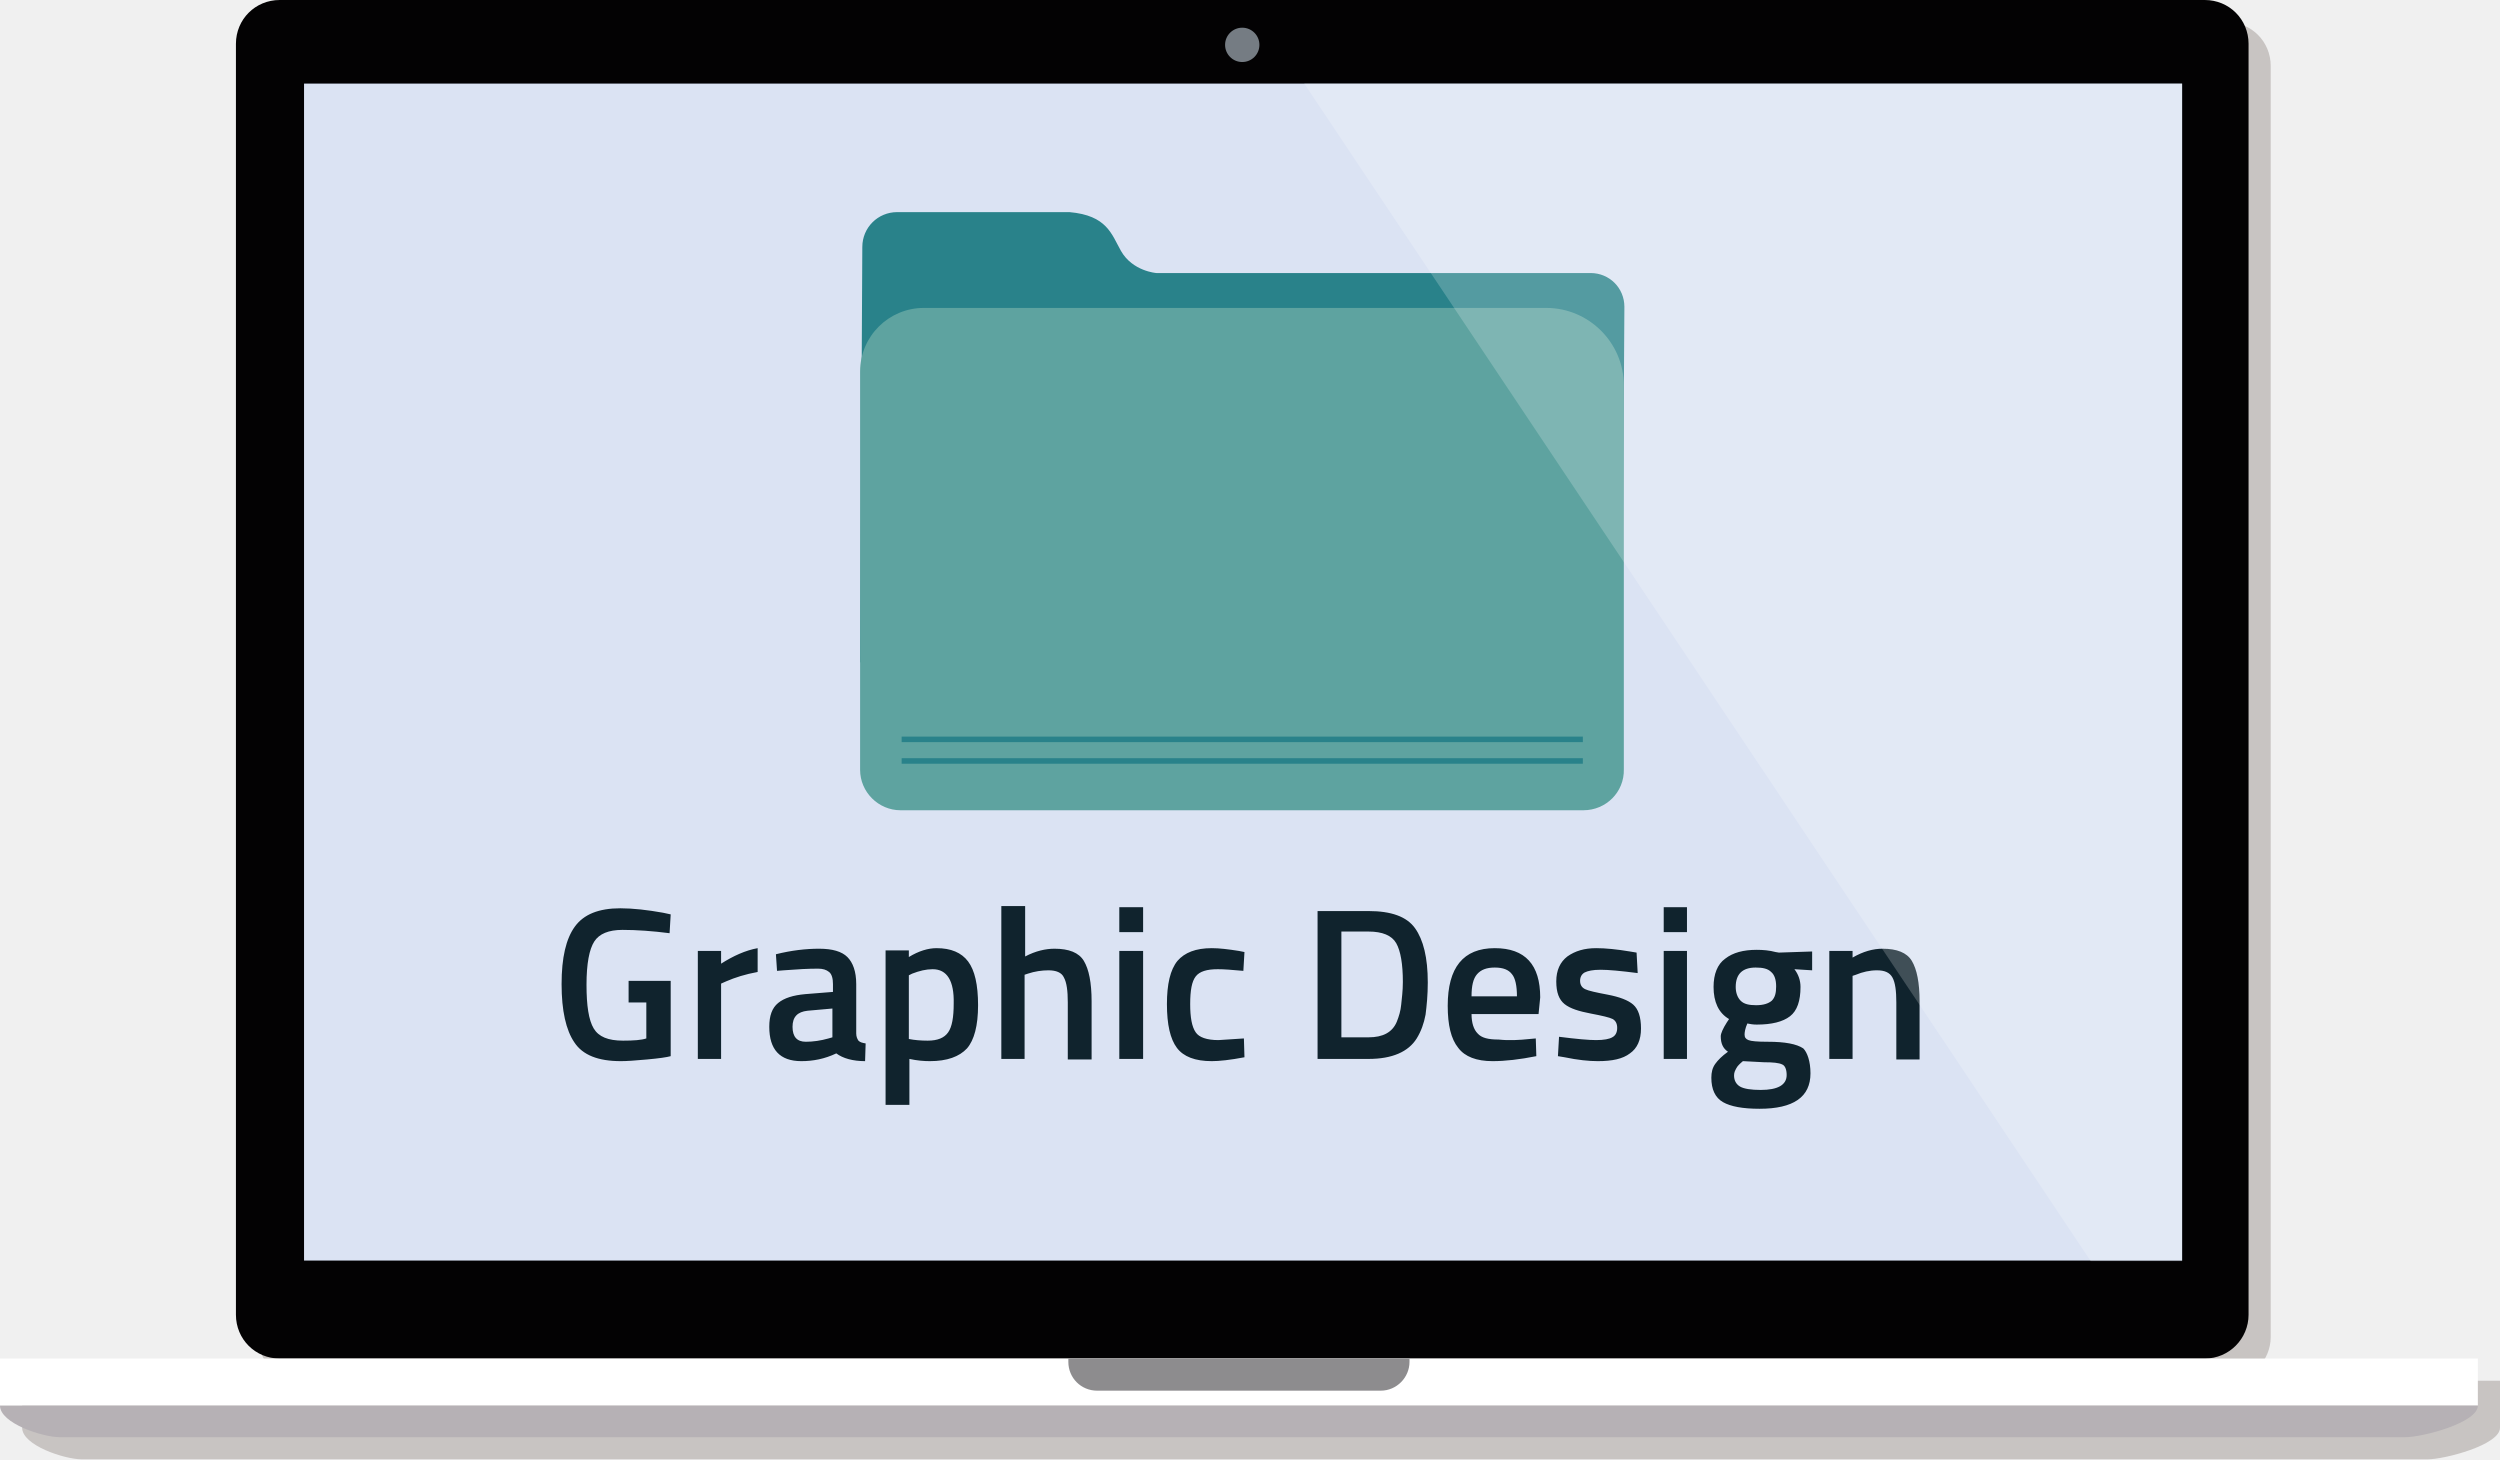
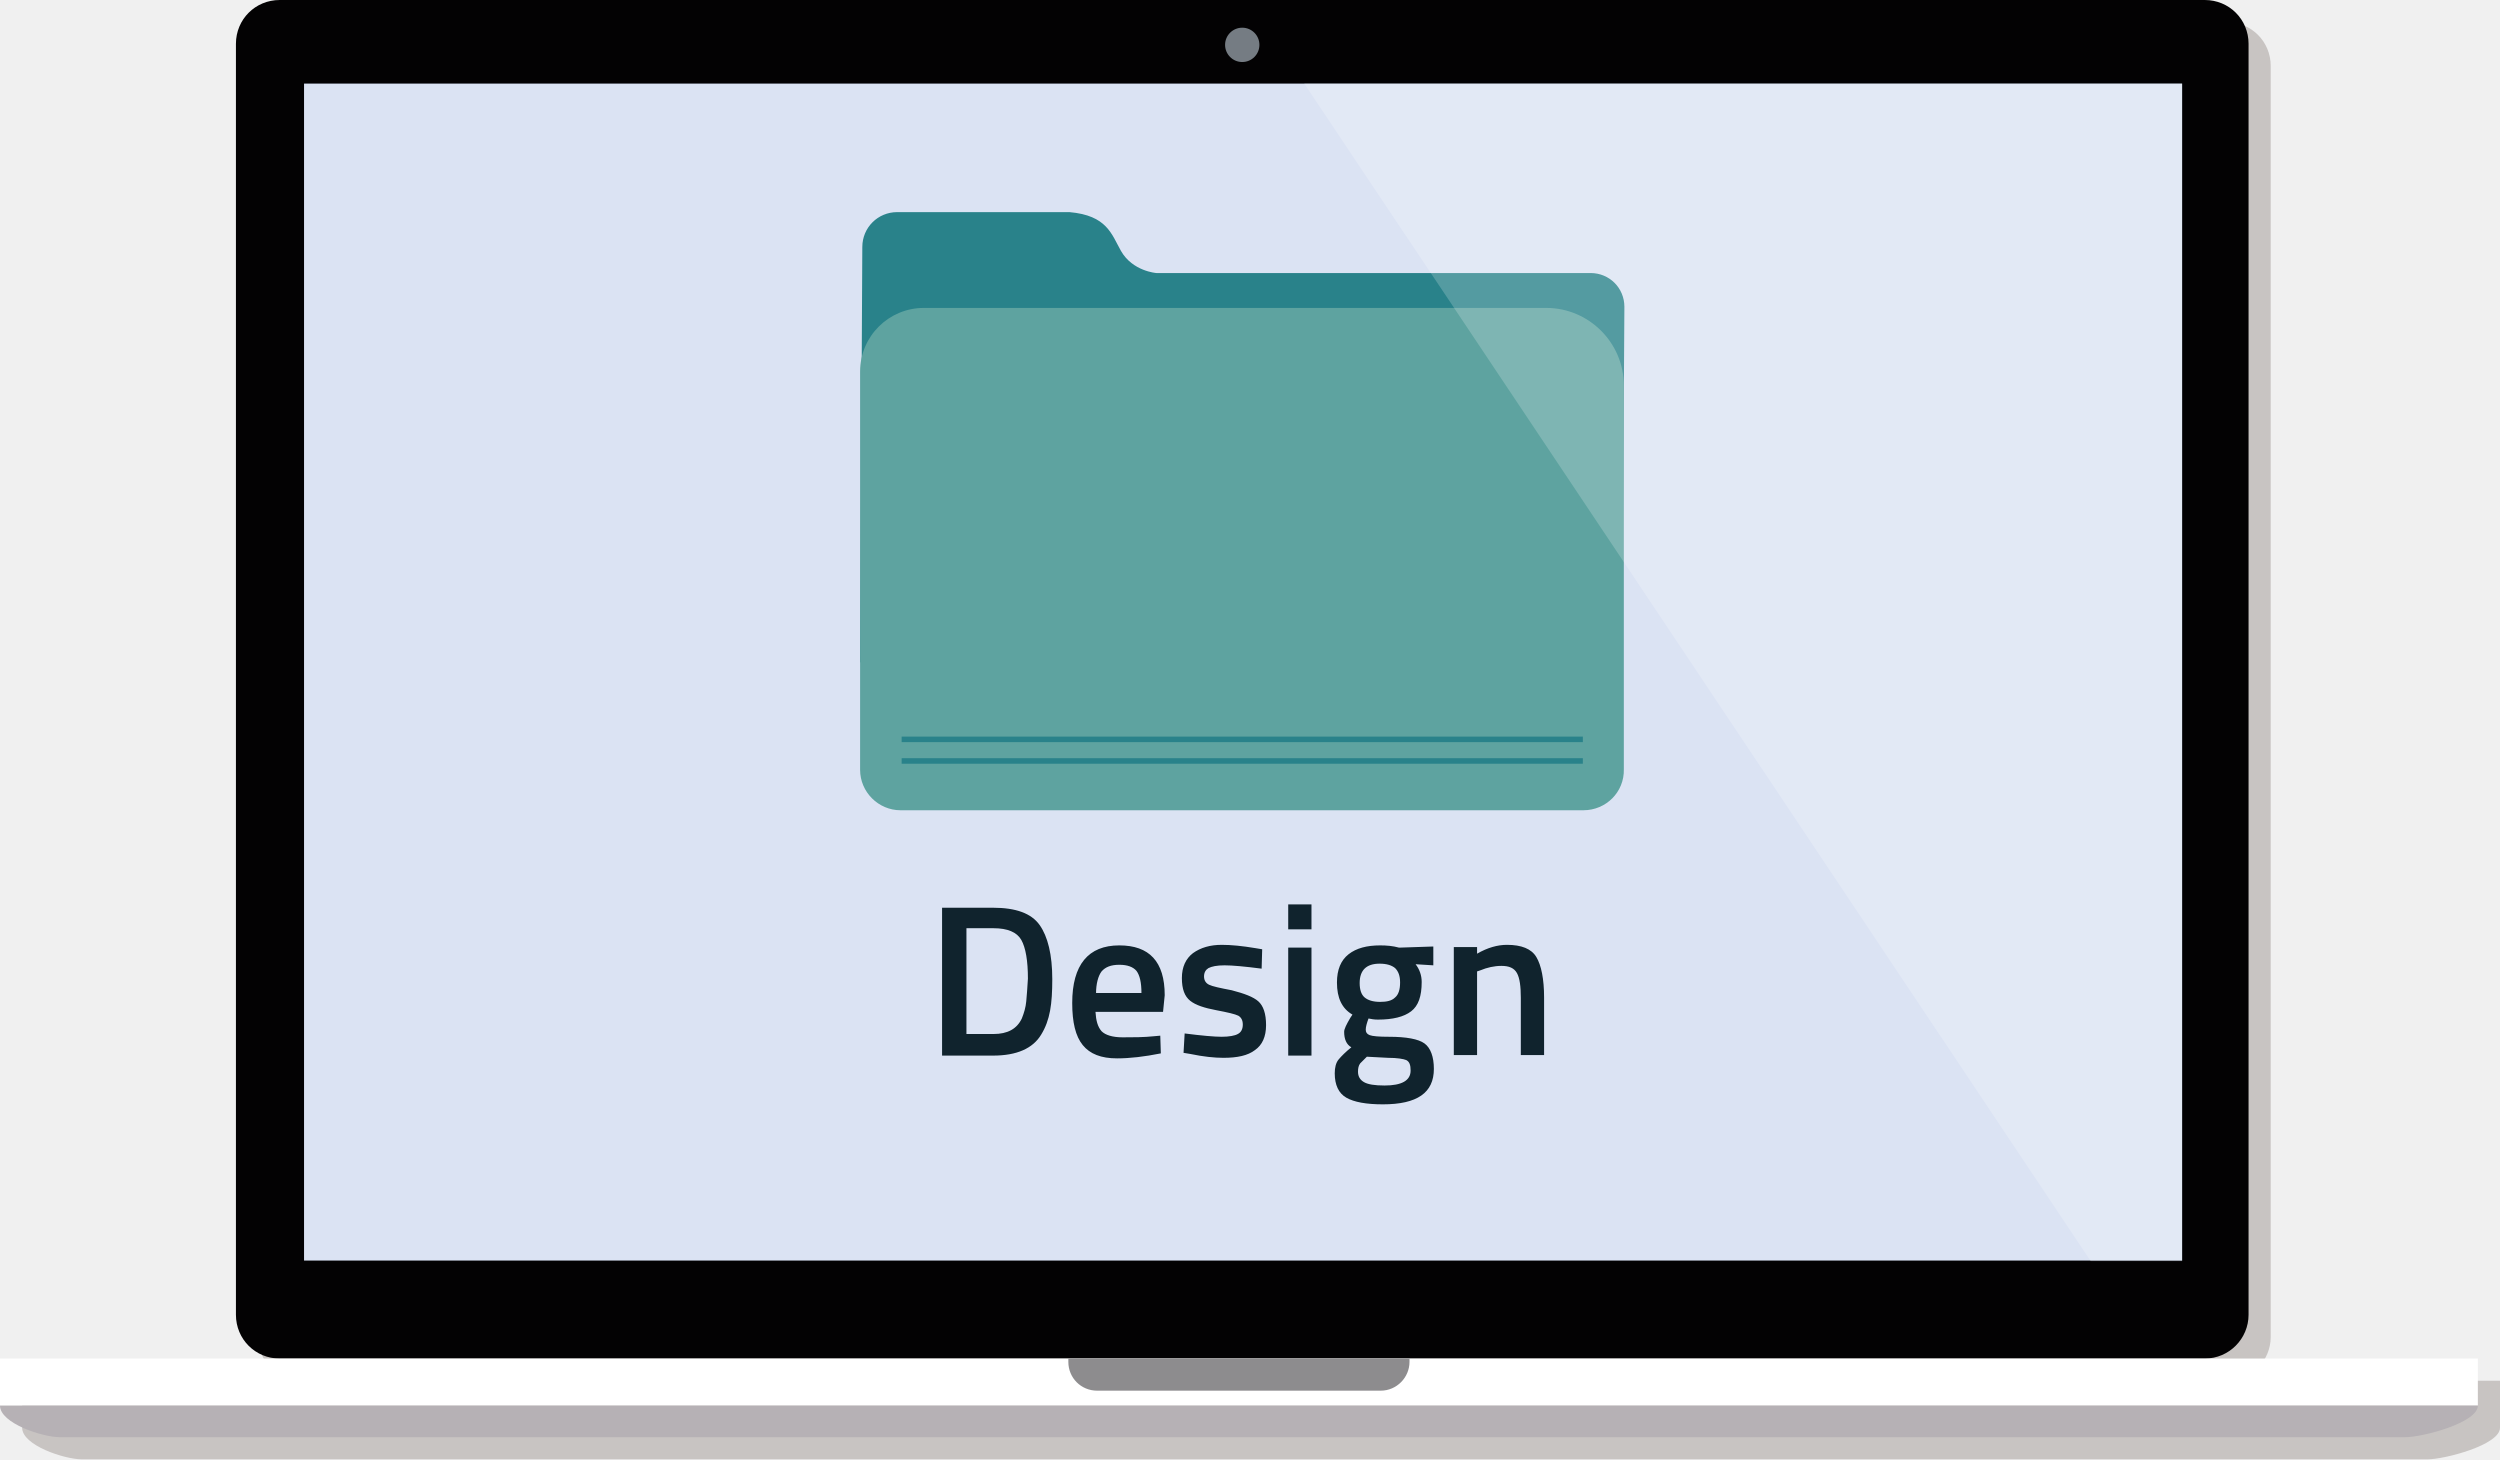
<svg xmlns="http://www.w3.org/2000/svg" version="1.1" id="laptop" x="0px" y="0px" viewBox="0 0 451.4 263.5" style="enable-background:new 0 0 451.4 263.5;" xml:space="preserve">
  <style type="text/css">
	.st0{opacity:0.2;fill:#28130B;enable-background:new    ;}
	.st1{fill:#030203;}
	.st2{fill:#757C83;}
	.st3{fill:#FFFFFF;}
	.st4{fill:#8D8C8E;}
	.st5{fill:#B6B1B5;}
	.st6{fill:#222830;}
	.st7{fill:#292F38;}
	.st8{fill:#DBE3F3;}
	.st9{fill:#29828A;}
	.st10{fill:#5EA3A0;}
	.st11{fill:#10232D;}
	.st12{opacity:0.2;fill:#FFFFFF;enable-background:new    ;}
</style>
  <path class="st0" d="M402.1,249.3c4.4,0,7.9-3.6,7.9-7.9V11.9c0-4.4-3.5-7.9-7.9-7.9H54.5c-4.4,0-7.9,3.5-7.9,7.9v229.5  c0,4.4,3.5,7.9,7.9,7.9H4v8.5c0,3.2,7.7,5.7,10.8,5.7h423.5c3.1,0,13.1-2.6,13.1-5.7v-8.5L402.1,249.3L402.1,249.3z" />
  <path class="st1" d="M398.1,245.3H50.5c-4.4,0-7.9-3.5-7.9-7.9V7.9c0-4.4,3.5-7.9,7.9-7.9h347.6c4.4,0,7.9,3.5,7.9,7.9v229.5  C406,241.7,402.5,245.3,398.1,245.3L398.1,245.3z" />
  <circle class="st2" cx="224.3" cy="8.1" r="3.1" />
  <path class="st3" d="M0,245.3h447.4v8.5H0V245.3z" />
  <path class="st4" d="M249.3,251.1h-51.2c-2.9,0-5.2-2.3-5.2-5.2v-0.6h61.6v0.6C254.5,248.7,252.2,251.1,249.3,251.1z" />
  <path class="st5" d="M434.3,259.5H10.8C7.7,259.5,0,257,0,253.8h447.4C447.4,256.9,437.4,259.5,434.3,259.5z" />
  <g id="off">
    <path class="st6" d="M54.9,15.1H394v212.5H54.9V15.1z" />
    <path id="glare_6_" class="st7" d="M235.5,15.1l142,212.6H394V15.1H235.5z" />
  </g>
  <g id="on">
    <path class="st8" d="M54.9,15.1H394v212.5H54.9V15.1z" />
    <path class="st9" d="M292.9,119.6H155.3l0.4-75c0-3.5,2.8-6.3,6.3-6.3h31.1c6.8,0.6,7.6,4,9.3,7c2.1,3.7,6.4,4,6.4,4h78.4   c3.4,0,6.1,2.7,6.1,6.1L292.9,119.6L292.9,119.6z" />
    <path class="st10" d="M285.9,146.3H162.6c-4,0-7.3-3.3-7.3-7.3V67.1c0-6.4,5.2-11.5,11.5-11.5h112.4c7.7,0,14,6.3,14,14v69.3   C293.3,143,290,146.3,285.9,146.3L285.9,146.3z" />
    <path class="st9" d="M162.8,133h123v1h-123L162.8,133z M162.8,136.9h123v1h-123L162.8,136.9z" />
-     <path class="st11" d="M113.5,180.9v-3.8h7.6v13.6c-0.7,0.2-2.1,0.4-4.3,0.6c-2.1,0.2-3.7,0.3-4.7,0.3c-4.1,0-6.9-1.1-8.4-3.4   c-1.5-2.2-2.3-5.7-2.3-10.5s0.8-8.2,2.4-10.4s4.3-3.3,8.2-3.3c2.3,0,4.9,0.3,7.7,0.8l1.4,0.3l-0.2,3.4c-3.1-0.4-6-0.6-8.5-0.6   s-4.2,0.7-5.1,2.1c-0.9,1.4-1.4,4-1.4,7.8s0.4,6.4,1.3,7.9s2.6,2.2,5.3,2.2c1.9,0,3.3-0.1,4.2-0.4V181h-3.2V180.9z M126,191.2   v-19.5h4.2v2.3c2.2-1.4,4.4-2.4,6.6-2.8v4.3c-2.2,0.4-4.1,1-5.7,1.7l-0.9,0.4v13.6H126z M154.6,177.7v8.9c0,0.6,0.2,1,0.4,1.3   c0.3,0.3,0.7,0.4,1.3,0.5l-0.1,3.2c-2.2,0-4-0.5-5.2-1.4c-2.1,1-4.2,1.4-6.3,1.4c-3.9,0-5.8-2.1-5.8-6.2c0-2,0.5-3.4,1.6-4.3   c1.1-0.9,2.7-1.4,4.9-1.6l5-0.4v-1.4c0-1-0.2-1.8-0.7-2.2s-1.1-0.6-2-0.6c-1.7,0-3.7,0.1-6.2,0.3l-1.2,0.1l-0.2-3   c2.8-0.7,5.4-1,7.8-1s4.1,0.5,5.1,1.5S154.6,175.4,154.6,177.7L154.6,177.7z M145.8,182.5c-1.8,0.2-2.7,1.1-2.7,2.9   s0.8,2.7,2.4,2.7c1.3,0,2.7-0.2,4.1-0.6l0.7-0.2v-5.2L145.8,182.5L145.8,182.5z M159.9,199.5v-27.9h4.2v1.2c1.8-1.1,3.5-1.6,5-1.6   c2.6,0,4.5,0.8,5.7,2.4s1.8,4.2,1.8,7.9s-0.7,6.3-2,7.8c-1.4,1.5-3.6,2.3-6.7,2.3c-1.1,0-2.3-0.1-3.7-0.4v8.3H159.9z M168.4,175   c-1.2,0-2.4,0.3-3.7,0.8l-0.6,0.3v11.5c1,0.2,2.2,0.3,3.4,0.3c1.8,0,3-0.5,3.7-1.5s1-2.7,1-5.2C172.3,177.1,171,175,168.4,175   L168.4,175z M185.1,191.2h-4.3v-27.6h4.3v9.1c1.9-1,3.7-1.4,5.3-1.4c2.6,0,4.4,0.7,5.3,2.2c0.9,1.5,1.4,3.9,1.4,7.3v10.5h-4.3V181   c0-2.1-0.2-3.6-0.7-4.5c-0.4-0.9-1.4-1.3-2.8-1.3c-1.2,0-2.5,0.2-3.7,0.6L185,176v15.2H185.1z M202.1,168.3v-4.5h4.3v4.5H202.1z    M202.1,191.2v-19.5h4.3v19.5H202.1z M218.8,171.2c1.4,0,3,0.2,4.9,0.5l1,0.2l-0.2,3.4c-2.1-0.2-3.6-0.3-4.6-0.3   c-2,0-3.3,0.4-4,1.3c-0.7,0.9-1,2.5-1,5c0,2.4,0.3,4.1,1,5.1c0.6,0.9,2,1.4,4.1,1.4l4.6-0.3l0.1,3.4c-2.6,0.5-4.6,0.7-5.9,0.7   c-3,0-5.1-0.8-6.3-2.4c-1.2-1.6-1.8-4.2-1.8-7.9c0-3.6,0.6-6.2,1.9-7.8C213.9,172,215.9,171.2,218.8,171.2L218.8,171.2z    M247.1,191.2h-9.2v-26.7h9.2c4.1,0,6.9,1,8.4,3.1s2.3,5.3,2.3,9.8c0,2.3-0.2,4.2-0.4,5.8c-0.3,1.6-0.8,3-1.6,4.3   C254.3,189.9,251.4,191.2,247.1,191.2L247.1,191.2z M253.3,177.3c0-3.2-0.4-5.6-1.2-7s-2.5-2.1-5-2.1h-4.9v19.1h4.9   c2.6,0,4.3-0.9,5.1-2.8c0.4-1,0.7-2,0.8-3.1S253.3,179,253.3,177.3L253.3,177.3z M276.2,187.6l1.1-0.1l0.1,3.2   c-3,0.6-5.6,0.9-7.9,0.9c-2.9,0-5-0.8-6.2-2.4c-1.3-1.6-1.9-4.1-1.9-7.6c0-6.9,2.8-10.4,8.5-10.4c5.5,0,8.2,3,8.2,8.9l-0.3,3h-12.1   c0,1.6,0.4,2.8,1.1,3.5c0.7,0.8,1.9,1.1,3.8,1.1C272.4,187.9,274.3,187.8,276.2,187.6L276.2,187.6z M273.9,179.9   c0-1.9-0.3-3.3-0.9-4c-0.6-0.8-1.6-1.2-3.1-1.2s-2.5,0.4-3.2,1.2s-1,2.1-1,4H273.9z M295.7,175.7c-3.1-0.4-5.3-0.6-6.7-0.6   c-1.4,0-2.3,0.2-2.9,0.5c-0.5,0.3-0.8,0.8-0.8,1.5s0.3,1.2,0.9,1.5s2,0.6,4.1,1s3.7,1,4.6,1.8s1.4,2.2,1.4,4.3s-0.7,3.6-2,4.5   c-1.3,1-3.2,1.4-5.8,1.4c-1.6,0-3.6-0.2-6-0.7l-1.2-0.2l0.2-3.5c3.1,0.4,5.4,0.6,6.7,0.6c1.4,0,2.4-0.2,2.9-0.5   c0.6-0.3,0.9-0.9,0.9-1.7s-0.3-1.3-0.8-1.6c-0.6-0.3-1.9-0.6-4-1s-3.7-0.9-4.7-1.7s-1.5-2.1-1.5-4.1s0.7-3.5,2-4.5   c1.4-1,3.1-1.5,5.2-1.5c1.7,0,3.7,0.2,6.1,0.6l1.2,0.2L295.7,175.7L295.7,175.7z M300.4,168.3v-4.5h4.2v4.5H300.4z M300.4,191.2   v-19.5h4.2v19.5H300.4z M326.9,193.8c0,4.3-3.1,6.4-9.2,6.4c-3,0-5.2-0.4-6.6-1.2s-2.1-2.3-2.1-4.4c0-1,0.2-1.8,0.7-2.5   s1.2-1.4,2.3-2.2c-0.9-0.6-1.3-1.5-1.3-2.8c0-0.5,0.4-1.4,1.1-2.5l0.4-0.6c-1.9-1.1-2.8-3.1-2.8-5.8c0-2.3,0.7-4.1,2.1-5.1   c1.4-1.1,3.3-1.6,5.7-1.6c1.1,0,2.3,0.1,3.4,0.4l0.6,0.1l6-0.2v3.4L324,175c0.7,0.9,1.1,2,1.1,3.2c0,2.5-0.6,4.3-1.9,5.3   s-3.3,1.5-6,1.5c-0.7,0-1.2-0.1-1.7-0.2c-0.4,0.9-0.5,1.6-0.5,2c0,0.5,0.2,0.8,0.7,1s1.6,0.3,3.5,0.3c3.1,0,5.2,0.4,6.4,1.2   C326.3,190,326.9,191.6,326.9,193.8L326.9,193.8z M313.1,194.2c0,0.9,0.4,1.6,1.1,2s2,0.6,3.7,0.6c3.1,0,4.7-0.9,4.7-2.7   c0-1-0.3-1.7-0.8-1.9c-0.6-0.3-1.7-0.4-3.3-0.4l-3.8-0.2c-0.6,0.5-1,0.9-1.2,1.3S313.1,193.6,313.1,194.2L313.1,194.2z    M314.3,180.7c0.6,0.6,1.5,0.8,2.8,0.8s2.2-0.3,2.8-0.8c0.6-0.6,0.8-1.4,0.8-2.6c0-1.2-0.3-2.1-0.9-2.6c-0.6-0.6-1.5-0.8-2.8-0.8   c-2.4,0-3.6,1.2-3.6,3.5C313.4,179.2,313.7,180.1,314.3,180.7L314.3,180.7z M334.6,191.2h-4.3v-19.5h4.2v1.2   c1.9-1.1,3.7-1.6,5.4-1.6c2.6,0,4.4,0.7,5.3,2.2s1.4,3.9,1.4,7.3v10.5h-4.2V181c0-2.1-0.2-3.6-0.7-4.5s-1.4-1.3-2.8-1.3   c-1.3,0-2.6,0.3-3.8,0.8l-0.6,0.2v15H334.6z" />
+     <path class="st11" d="M179.3,163.9h-9.2v26.7h9.2c4.3,0,7.2-1.3,8.7-3.8c0.8-1.3,1.3-2.7,1.6-4.3c0.3-1.6,0.4-3.5,0.4-5.7   c0-4.4-0.8-7.7-2.3-9.8C186.2,164.9,183.4,163.9,179.3,163.9z M185.3,180.8c-0.1,1.1-0.4,2.1-0.8,3.1c-0.9,1.9-2.6,2.8-5.1,2.8   h-4.9v-19.1h4.9c2.5,0,4.2,0.7,5,2.1c0.8,1.4,1.2,3.8,1.2,7C185.5,178.4,185.4,179.7,185.3,180.8z M202.1,170.7   c-5.6,0-8.5,3.5-8.5,10.4c0,3.5,0.6,6,1.9,7.6c1.3,1.6,3.3,2.4,6.2,2.4c2.3,0,4.9-0.3,7.9-0.9l-0.1-3.2l-1.1,0.1   c-1.9,0.2-3.8,0.2-5.7,0.2c-1.8,0-3.1-0.4-3.8-1.1c-0.7-0.8-1-1.9-1.1-3.5H210l0.3-3C210.3,173.6,207.5,170.7,202.1,170.7z    M197.9,179.4c0-1.8,0.4-3.2,1-4c0.7-0.8,1.7-1.2,3.2-1.2c1.5,0,2.5,0.4,3.1,1.1c0.6,0.8,0.9,2.1,0.9,4H197.9z M227.2,180.8   c0.9,0.8,1.4,2.2,1.4,4.3c0,2.1-0.7,3.6-2,4.5c-1.3,1-3.2,1.4-5.7,1.4c-1.6,0-3.6-0.2-6-0.7l-1.2-0.2l0.2-3.5   c3.1,0.4,5.4,0.6,6.7,0.6s2.4-0.2,2.9-0.5c0.6-0.3,0.9-0.9,0.9-1.7c0-0.8-0.3-1.3-0.8-1.6c-0.6-0.3-1.9-0.6-4-1   c-2.1-0.4-3.7-0.9-4.7-1.7c-1-0.8-1.5-2.1-1.5-4.1c0-2,0.7-3.5,2-4.5c1.4-1,3.1-1.5,5.2-1.5c1.7,0,3.7,0.2,6.1,0.6l1.2,0.2   l-0.1,3.5c-3.1-0.4-5.3-0.6-6.7-0.6c-1.4,0-2.3,0.2-2.9,0.5c-0.5,0.3-0.8,0.8-0.8,1.5c0,0.7,0.3,1.2,0.9,1.5c0.6,0.3,2,0.6,4.1,1   C224.7,179.4,226.3,180,227.2,180.8z M232.6,163.3h4.2v4.5h-4.2V163.3z M232.6,171.1h4.2v19.5h-4.2V171.1z M252.6,171.1   c-1.1-0.3-2.2-0.4-3.4-0.4c-2.4,0-4.3,0.5-5.7,1.6c-1.4,1.1-2.1,2.8-2.1,5.1c0,2.8,0.9,4.7,2.8,5.8l-0.4,0.6   c-0.7,1.2-1.1,2-1.1,2.5c0,1.3,0.4,2.3,1.3,2.8c-1,0.8-1.8,1.6-2.3,2.2s-0.7,1.5-0.7,2.5c0,2.1,0.7,3.6,2.1,4.4   c1.4,0.8,3.6,1.2,6.6,1.2c6.2,0,9.2-2.1,9.2-6.4c0-2.2-0.6-3.8-1.7-4.6c-1.1-0.8-3.3-1.2-6.4-1.2c-1.8,0-3-0.1-3.5-0.3   c-0.5-0.2-0.7-0.5-0.7-1c0-0.5,0.2-1.2,0.5-2c0.5,0.1,1,0.2,1.7,0.2c2.7,0,4.7-0.5,6-1.5c1.3-1,1.9-2.7,1.9-5.3   c0-1.2-0.4-2.3-1.1-3.2l3.2,0.2v-3.4l-6,0.2L252.6,171.1z M246.8,190.8l3.8,0.2c1.7,0,2.8,0.2,3.3,0.4c0.6,0.3,0.8,0.9,0.8,1.9   c0,1.8-1.6,2.7-4.7,2.7c-1.8,0-3-0.2-3.7-0.6s-1.1-1-1.1-1.9c0-0.6,0.1-1.1,0.4-1.5C245.8,191.8,246.3,191.3,246.8,190.8z    M251.9,180.1c-0.6,0.6-1.5,0.8-2.7,0.8c-1.3,0-2.2-0.3-2.8-0.8s-0.9-1.4-0.9-2.6c0-2.3,1.2-3.5,3.6-3.5c1.3,0,2.2,0.3,2.8,0.8   c0.6,0.6,0.9,1.4,0.9,2.6C252.8,178.7,252.5,179.6,251.9,180.1z M278.8,180.1v10.4h-4.2v-10.3c0-2.1-0.2-3.6-0.7-4.5   c-0.5-0.9-1.4-1.3-2.8-1.3c-1.3,0-2.6,0.3-3.8,0.8l-0.6,0.2v15.1h-4.2v-19.5h4.2v1.2c1.9-1.1,3.7-1.6,5.4-1.6   c2.6,0,4.4,0.7,5.3,2.2C278.3,174.3,278.8,176.8,278.8,180.1z" />
    <path id="glare_4_" class="st12" d="M235.5,15.1l142,212.6H394V15.1H235.5z" />
  </g>
</svg>
